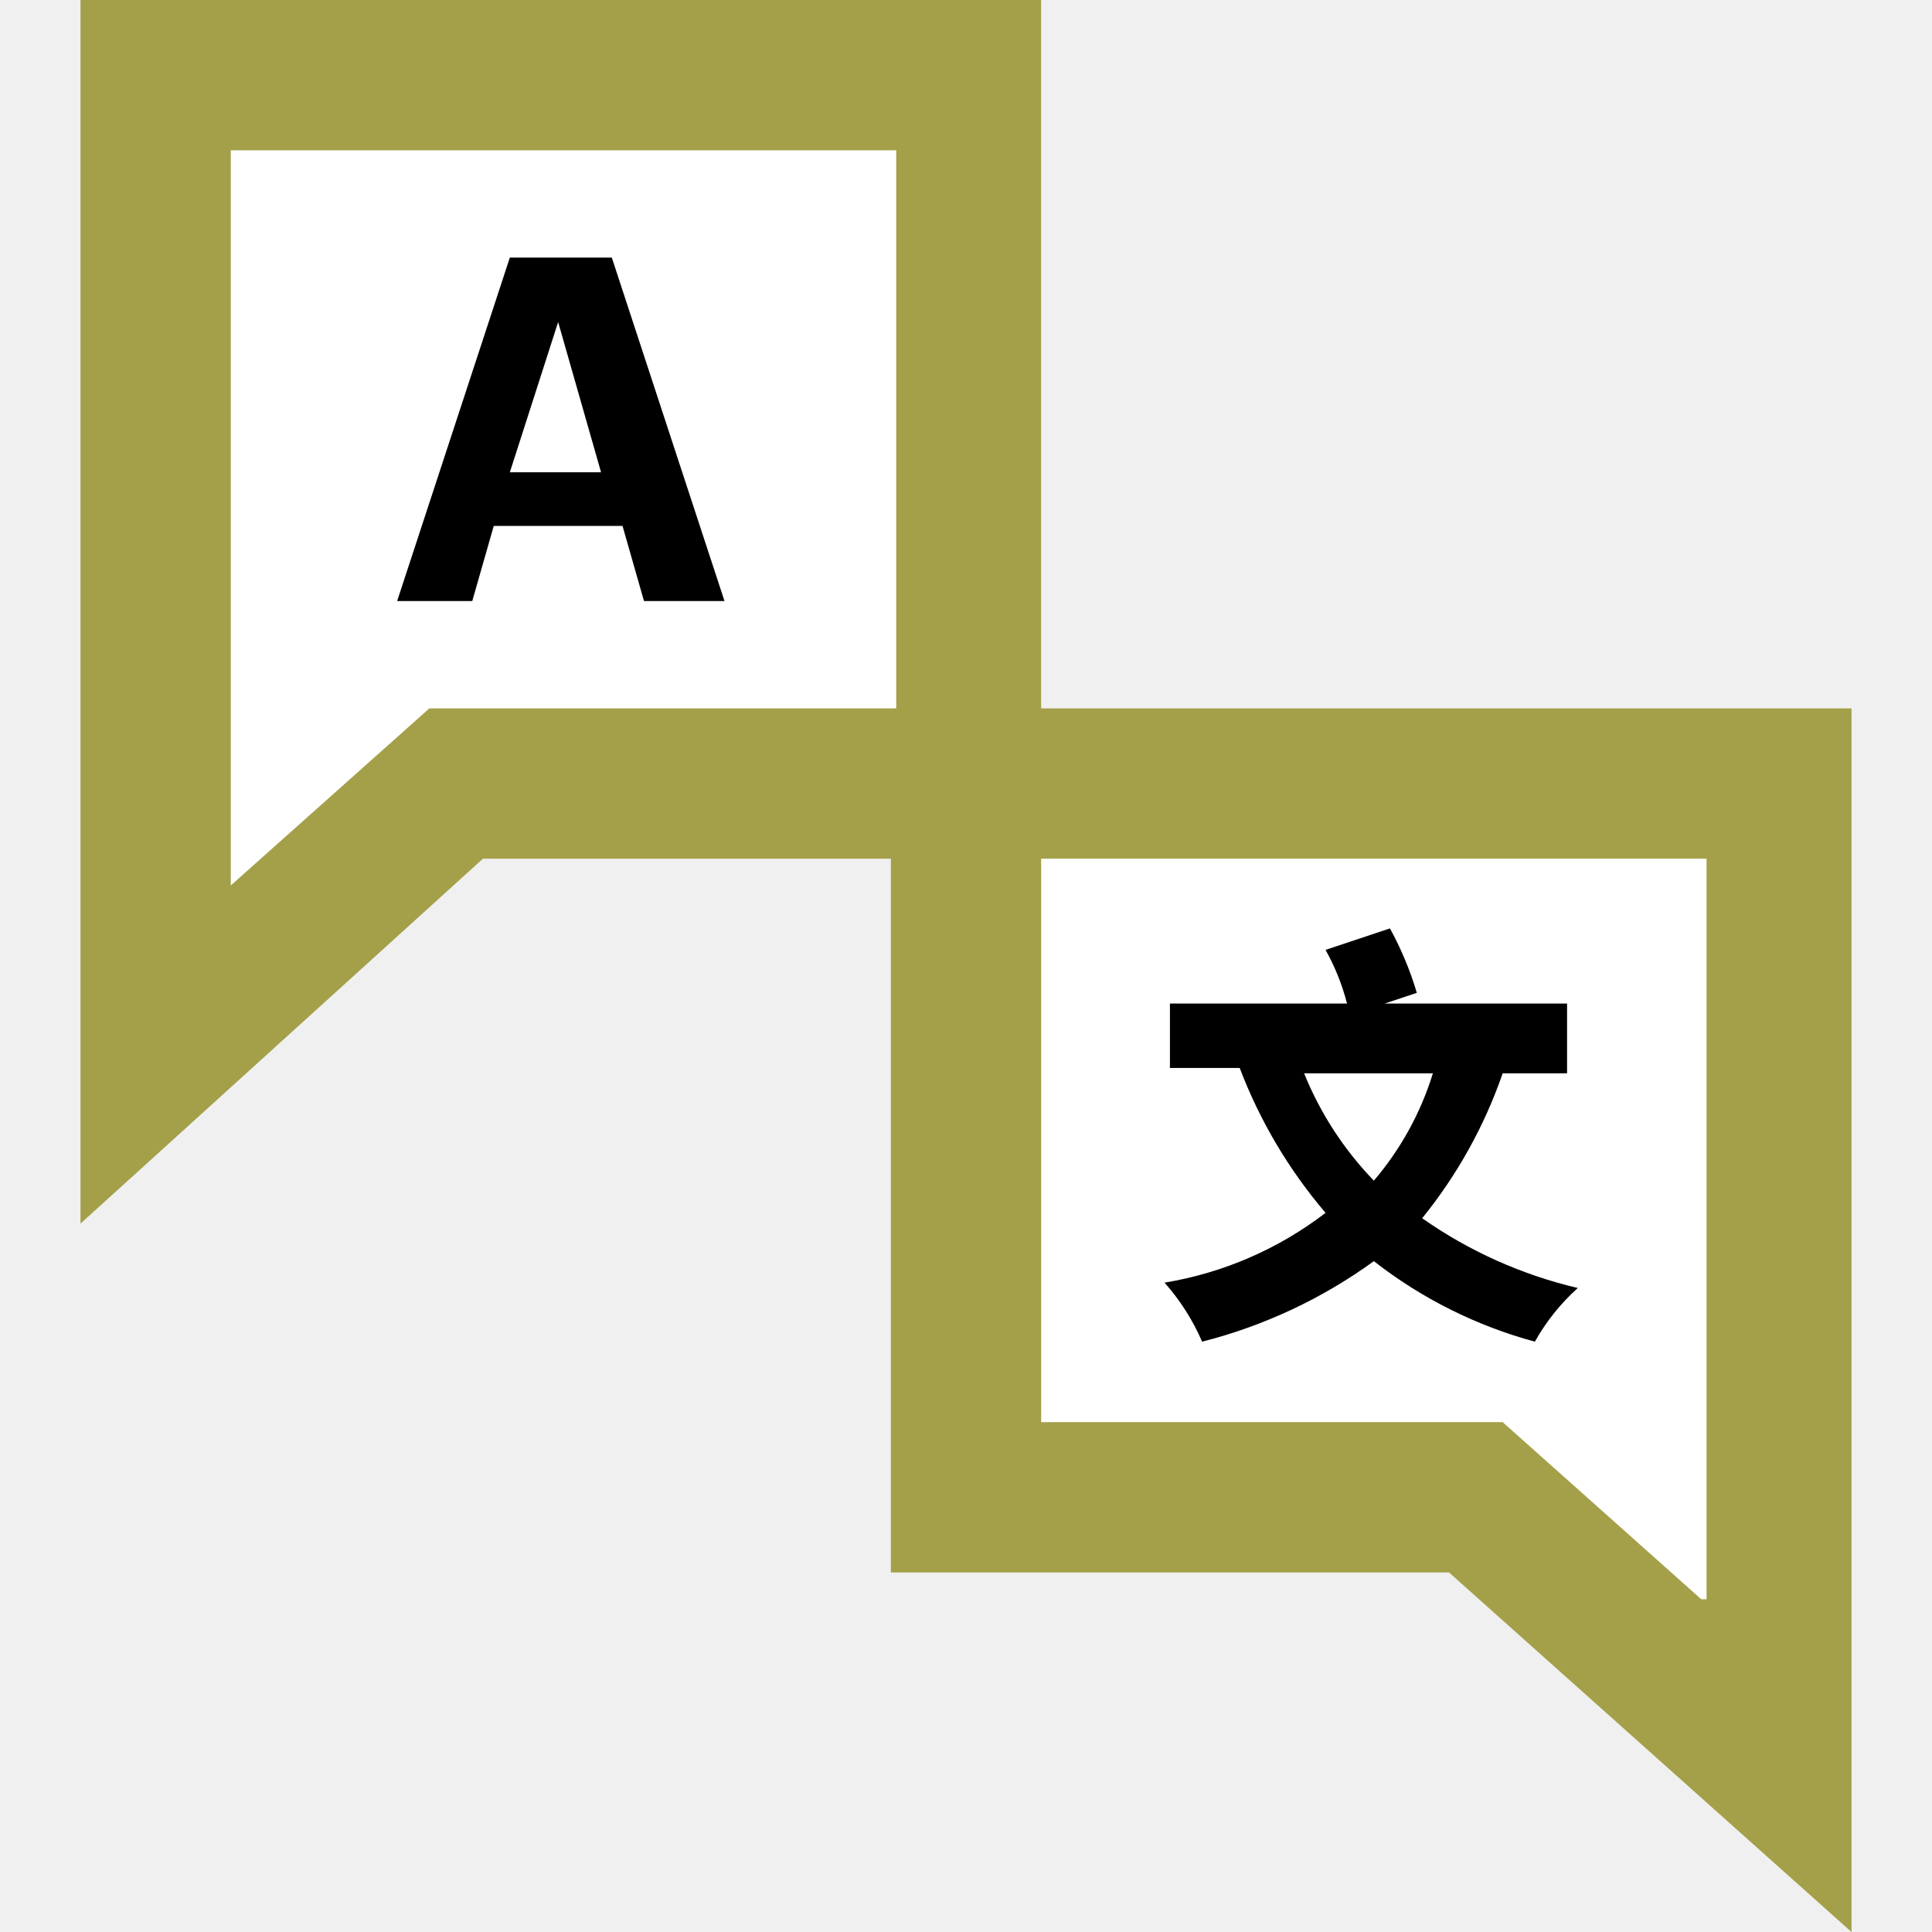
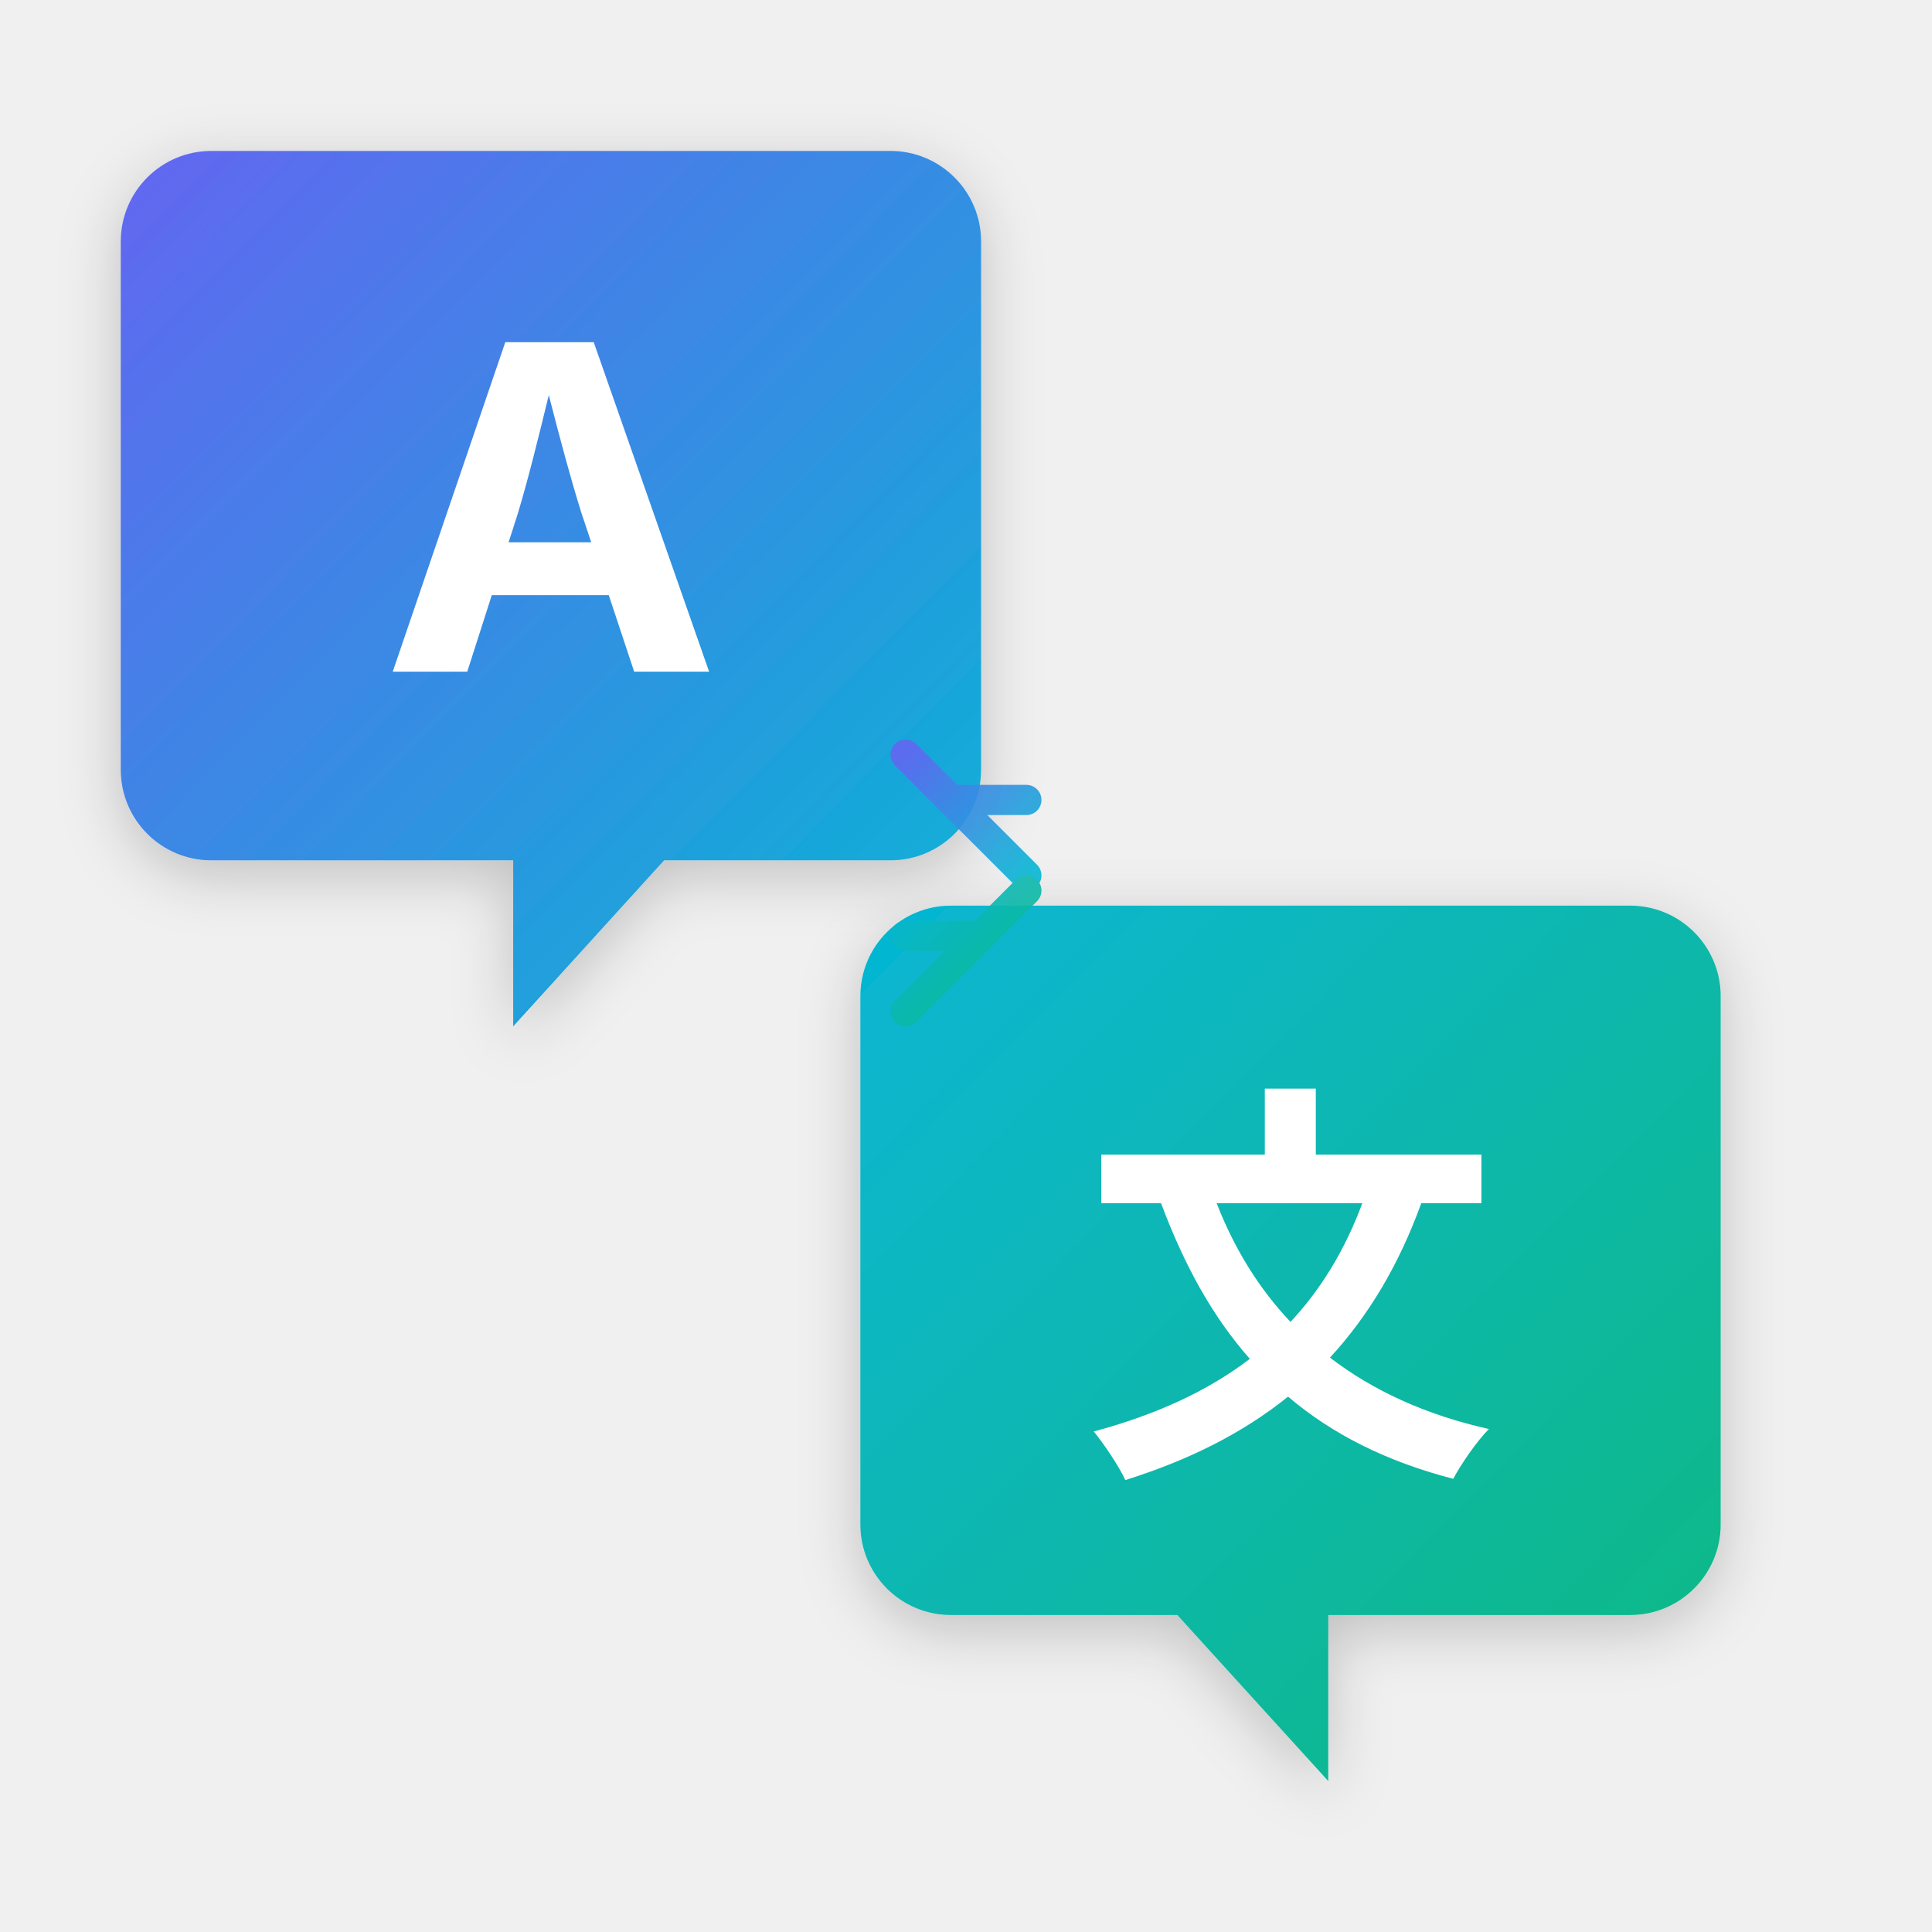
- <svg xmlns="http://www.w3.org/2000/svg" id="Layer_1" data-name="Layer 1" width="768" height="768" viewBox="0 0 768 768">
+ <svg xmlns="http://www.w3.org/2000/svg" viewBox="0 0 512 512" fill="none">
  <defs>
-     <style>.cls-1,.cls-2{fill:#fff;}.cls-1{opacity:0;}.cls-3{fill:#a4a049;}</style>
+     <linearGradient id="g1" x1="0" y1="0" x2="1" y2="1">
+       <stop offset="0%" stop-color="#6366f1" />
+       <stop offset="100%" stop-color="#06b6d4" />
+     </linearGradient>
+     <linearGradient id="g2" x1="0" y1="0" x2="1" y2="1">
+       <stop offset="0%" stop-color="#06b6d4" />
+       <stop offset="100%" stop-color="#10b981" />
+     </linearGradient>
+     <filter id="shadow" x="-10%" y="-10%" width="130%" height="130%">
+       <feDropShadow dx="0" dy="4" stdDeviation="8" flood-color="#0003" />
+     </filter>
  </defs>
-   <rect class="cls-1" width="768" height="768" />
-   <path class="cls-2" d="M518.4,426.67h51.2a120.23,120.23,0,0,1-23.47,42.66A133.45,133.45,0,0,1,518.4,426.67Z" />
-   <polygon class="cls-2" points="221.87 128 238.93 187.73 202.67 187.73 221.87 128" />
-   <path class="cls-2" d="M622.93,398.93H550.4l12.8-4.26a130.37,130.37,0,0,0-10.67-25.6l-25.6,8.53a89.1,89.1,0,0,1,8.54,21.33h-70.4v25.6H492.8a196.09,196.09,0,0,0,34.13,57.6,143.33,143.33,0,0,1-64,27.74,88.24,88.24,0,0,1,14.94,23.46,200.33,200.33,0,0,0,68.26-32,180.62,180.62,0,0,0,64,32A83.62,83.62,0,0,1,627.2,512a178.71,178.71,0,0,1-61.87-27.73,190.19,190.19,0,0,0,32-57.6h25.6Zm55.47-57.6v294.4h-2.13l-78.94-70.4H413.87v-224Z" />
-   <path class="cls-2" d="M356.27,281.6H170.67L91.73,352V59.73H356.27ZM256,238.93h32L243.2,102.4H202.67l-44.8,136.53h29.86l8.54-29.86h51.2Z" />
-   <path d="M546.13,469.33a120.23,120.23,0,0,0,23.47-42.66H518.4A133.45,133.45,0,0,0,546.13,469.33Zm4.27-70.4h72.53v27.74h-25.6a190.19,190.19,0,0,1-32,57.6A178.71,178.71,0,0,0,627.2,512a83.62,83.62,0,0,0-17.07,21.33,180.62,180.62,0,0,1-64-32,200.33,200.33,0,0,1-68.26,32,88.24,88.24,0,0,0-14.94-23.46,143.33,143.33,0,0,0,64-27.74,196.09,196.09,0,0,1-34.13-57.6H465.07v-25.6h70.4a89.1,89.1,0,0,0-8.54-21.33l25.6-8.53a130.37,130.37,0,0,1,10.67,25.6Z" />
-   <path d="M238.93,187.73,221.87,128l-19.2,59.73Zm4.27-85.33L288,238.93H256l-8.53-29.86h-51.2l-8.54,29.86H157.87l44.8-136.53Z" />
-   <path class="cls-3" d="M356.27,281.6V59.73H91.73V352l78.94-70.4ZM678.4,635.73V341.33H413.87v224H597.33l78.94,70.4ZM736,281.6V768L576,625.07H354.13V341.33H192L32,486.4V0H413.87V281.6Z" />
+   <g filter="url(#shadow)">
+     <path d="M56 40 h180 a24 24 0 0 1 24 24 v140 a24 24 0 0 1-24 24 h-60 l-40 44 v-44 h-80 a24 24 0 0 1-24-24 V64 a24 24 0 0 1 24-24z" fill="url(#g1)" />
+     <text x="146" y="178" text-anchor="middle" font-family="Inter, -apple-system, Helvetica, Arial, sans-serif" font-size="120" font-weight="700" fill="#fff">A</text>
+   </g>
+   <g filter="url(#shadow)">
+     <path d="M252 240 h180 a24 24 0 0 1 24 24 v140 a24 24 0 0 1-24 24 h-80 v44 l-40-44 h-60 a24 24 0 0 1-24-24 V264 a24 24 0 0 1 24-24z" fill="url(#g2)" />
+     <text x="342" y="382" text-anchor="middle" font-family="'PingFang SC', 'Noto Sans SC', 'Microsoft YaHei', sans-serif" font-size="110" font-weight="700" fill="#fff">文</text>
+   </g>
+   <g opacity="0.9">
+     <path d="M240 200 l32 32 m0-20 l-20 0" stroke="url(#g1)" stroke-width="8" stroke-linecap="round" stroke-linejoin="round" fill="none" />
+     <path d="M272 232 l-32 32 m0-20 l20 0" stroke="url(#g2)" stroke-width="8" stroke-linecap="round" stroke-linejoin="round" fill="none" transform="translate(0, 4)" />
+   </g>
</svg>
